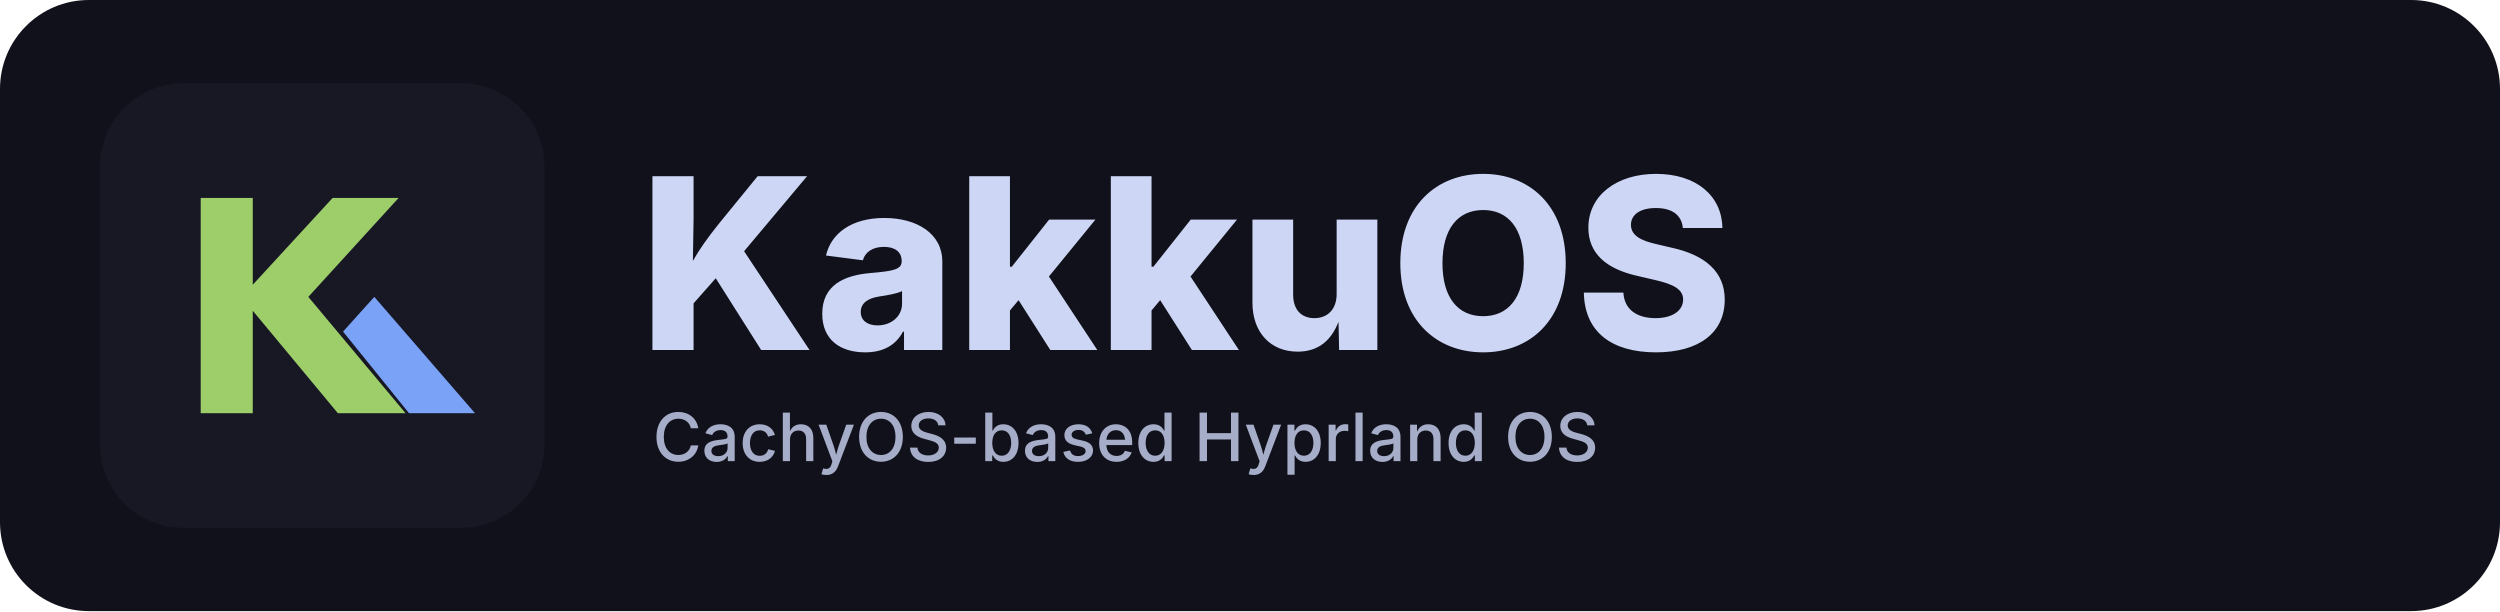
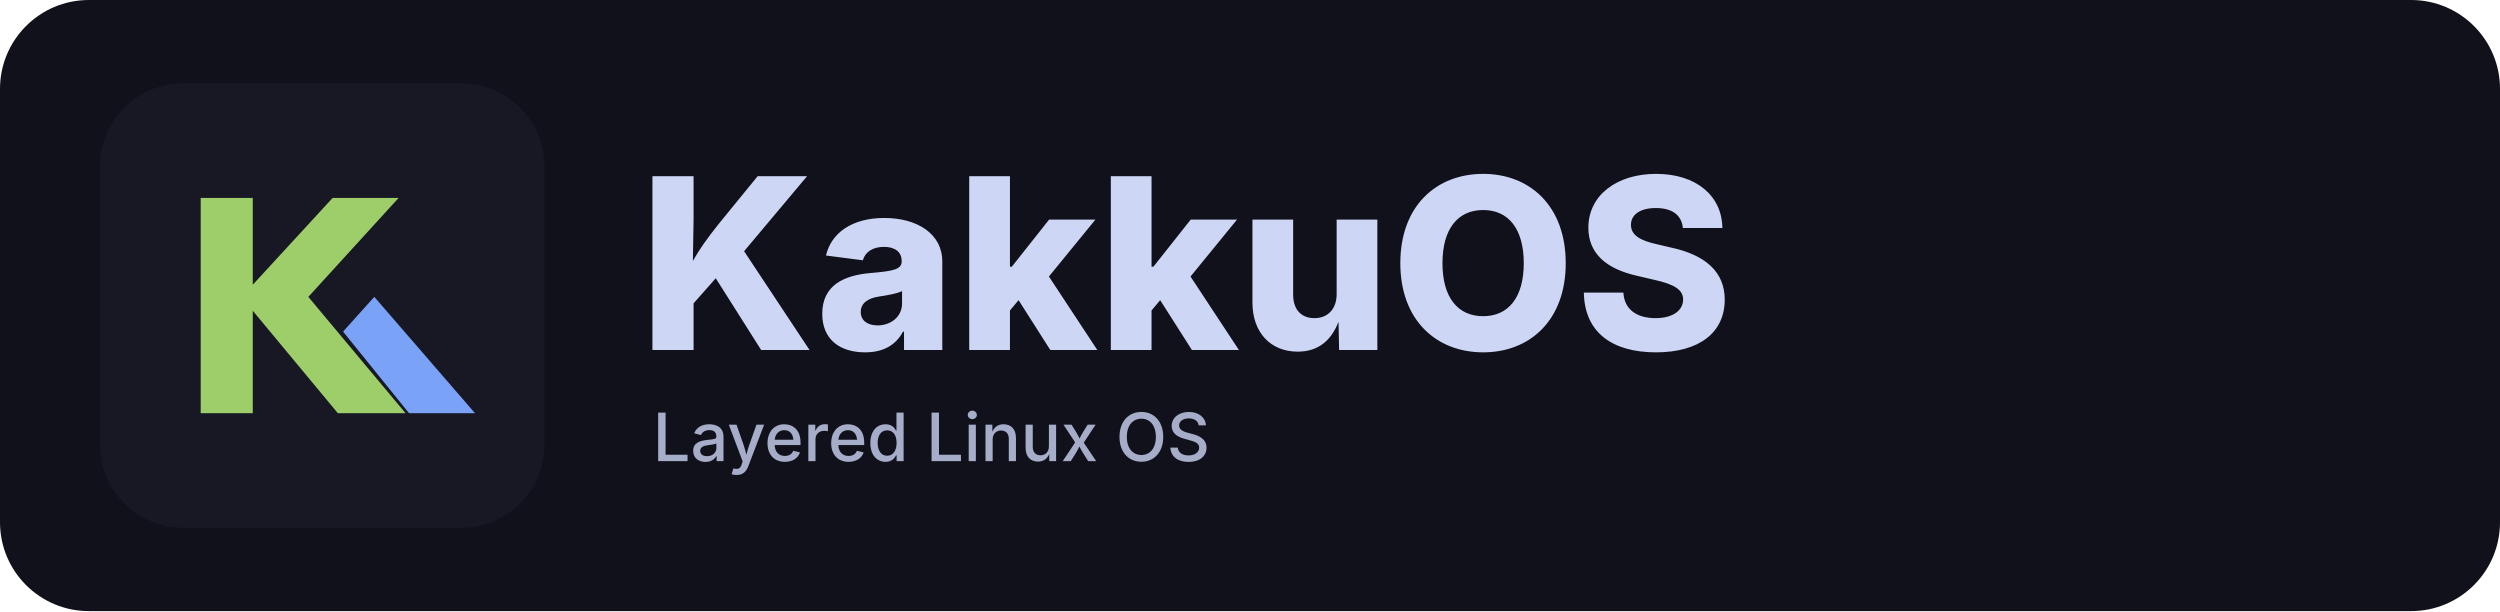
<svg xmlns="http://www.w3.org/2000/svg" viewBox="0 0 900 220" role="img" aria-label="KakkuOS wordmark">
  <rect width="900" height="220" rx="32" fill="#11111b" />
  <g transform="translate(36 30) scale(0.625)">
    <rect width="256" height="256" rx="48" fill="#181825" />
    <path d="M58 190V66h30v50l46-50h38l-52 57 56 67h-39l-49-59v59H58z" fill="#9ece6a" />
    <path d="M178 190l-38-47 18-20 58 67h-38z" fill="#7aa2f7" />
  </g>
  <text x="230" y="126" fill="#cdd6f4" font-family="Inter, Noto Sans, Arial, sans-serif" font-size="86" font-weight="800" letter-spacing="0">KakkuOS</text>
-   <text x="235" y="166" fill="#a6adc8" font-family="Inter, Noto Sans, Arial, sans-serif" font-size="24" font-weight="500" letter-spacing="0">CachyOS-based Hyprland OS</text>
+   <text x="235" y="166" fill="#a6adc8" font-family="Inter, Noto Sans, Arial, sans-serif" font-size="24" font-weight="500" letter-spacing="0">Layered Linux OS</text>
</svg>
